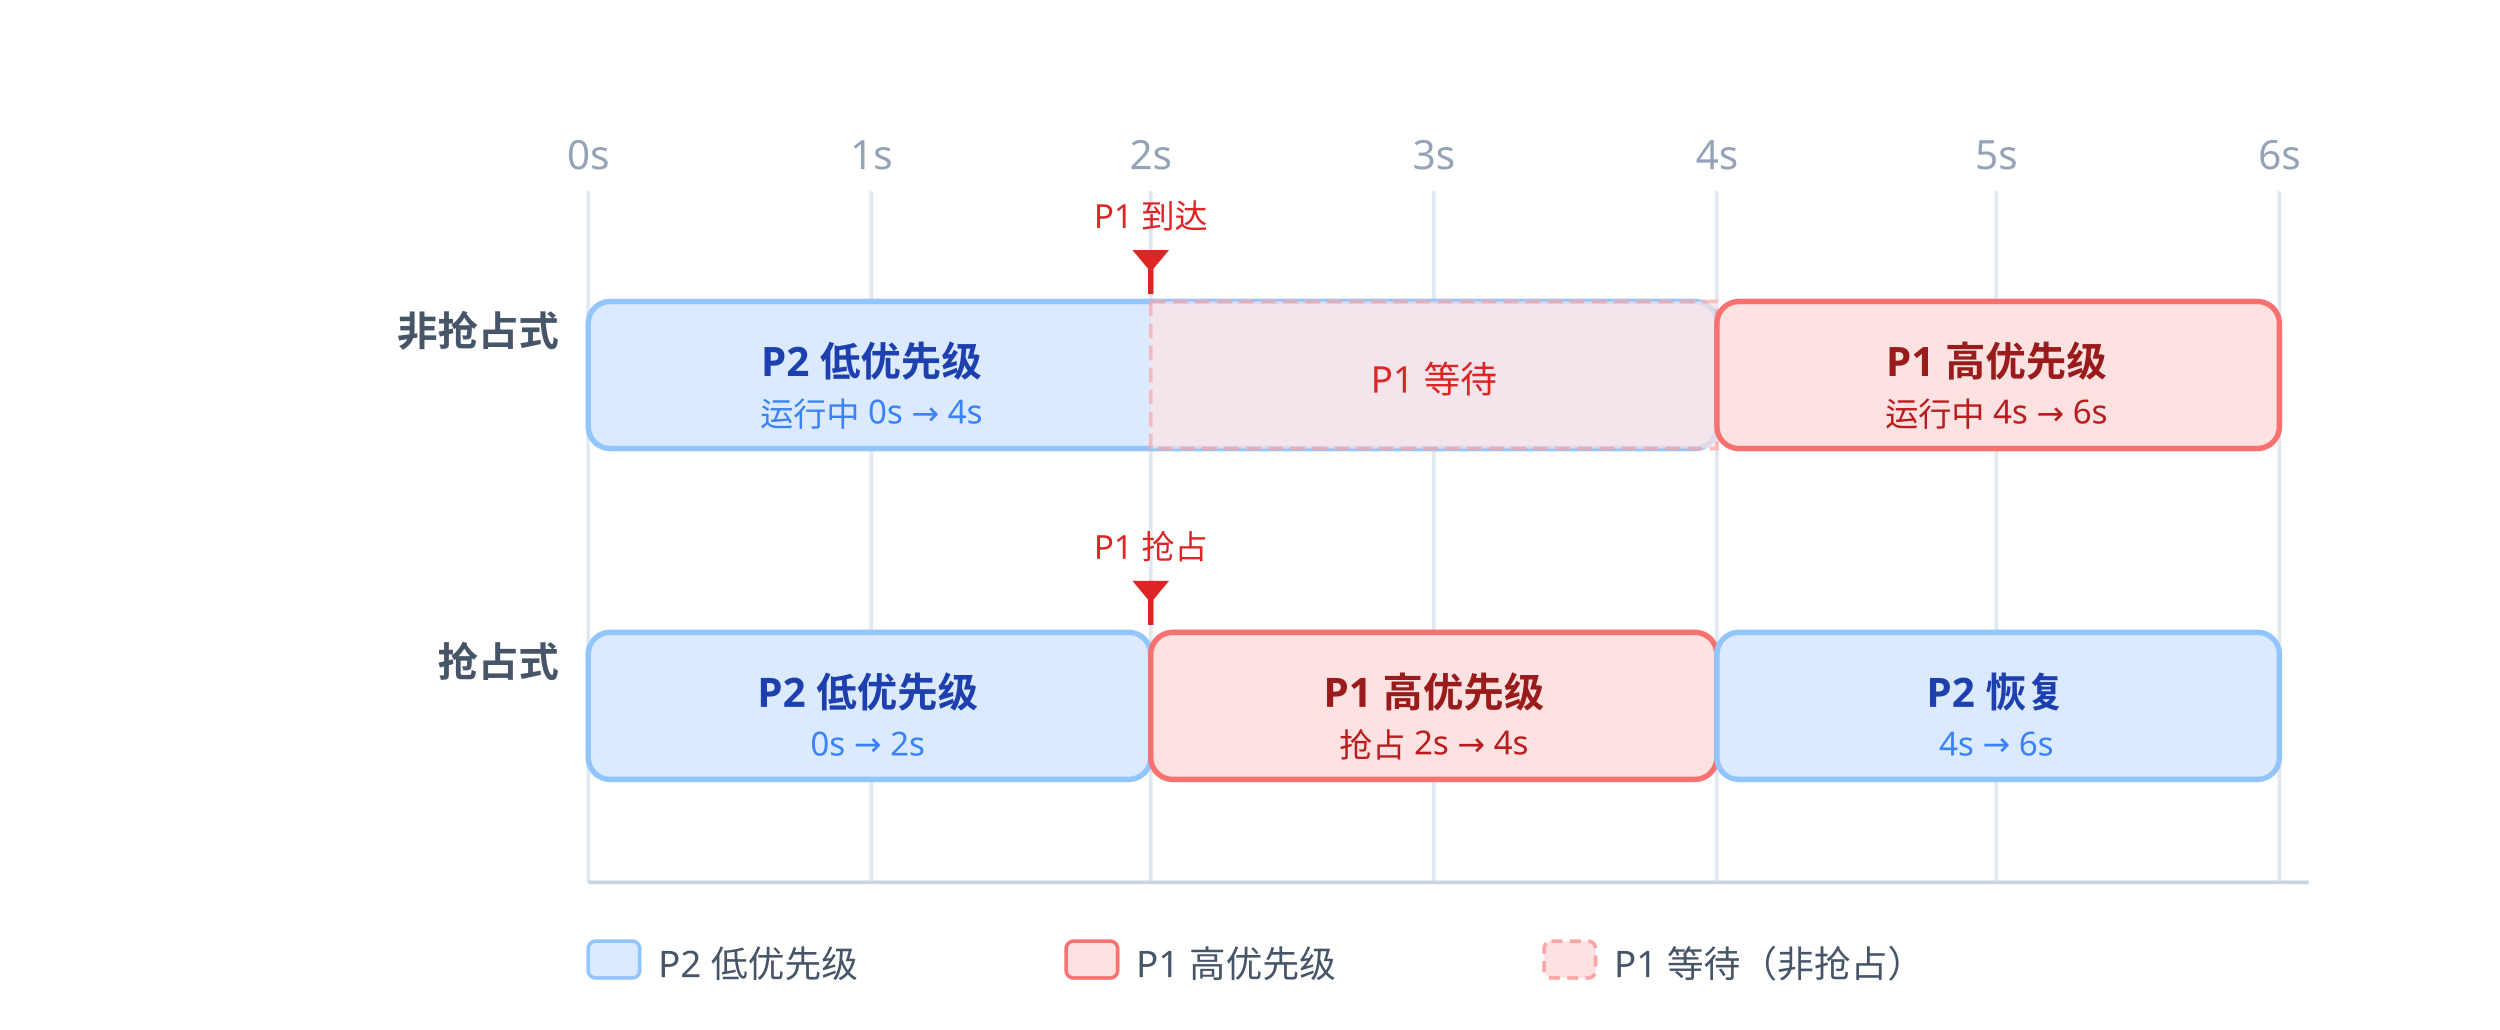
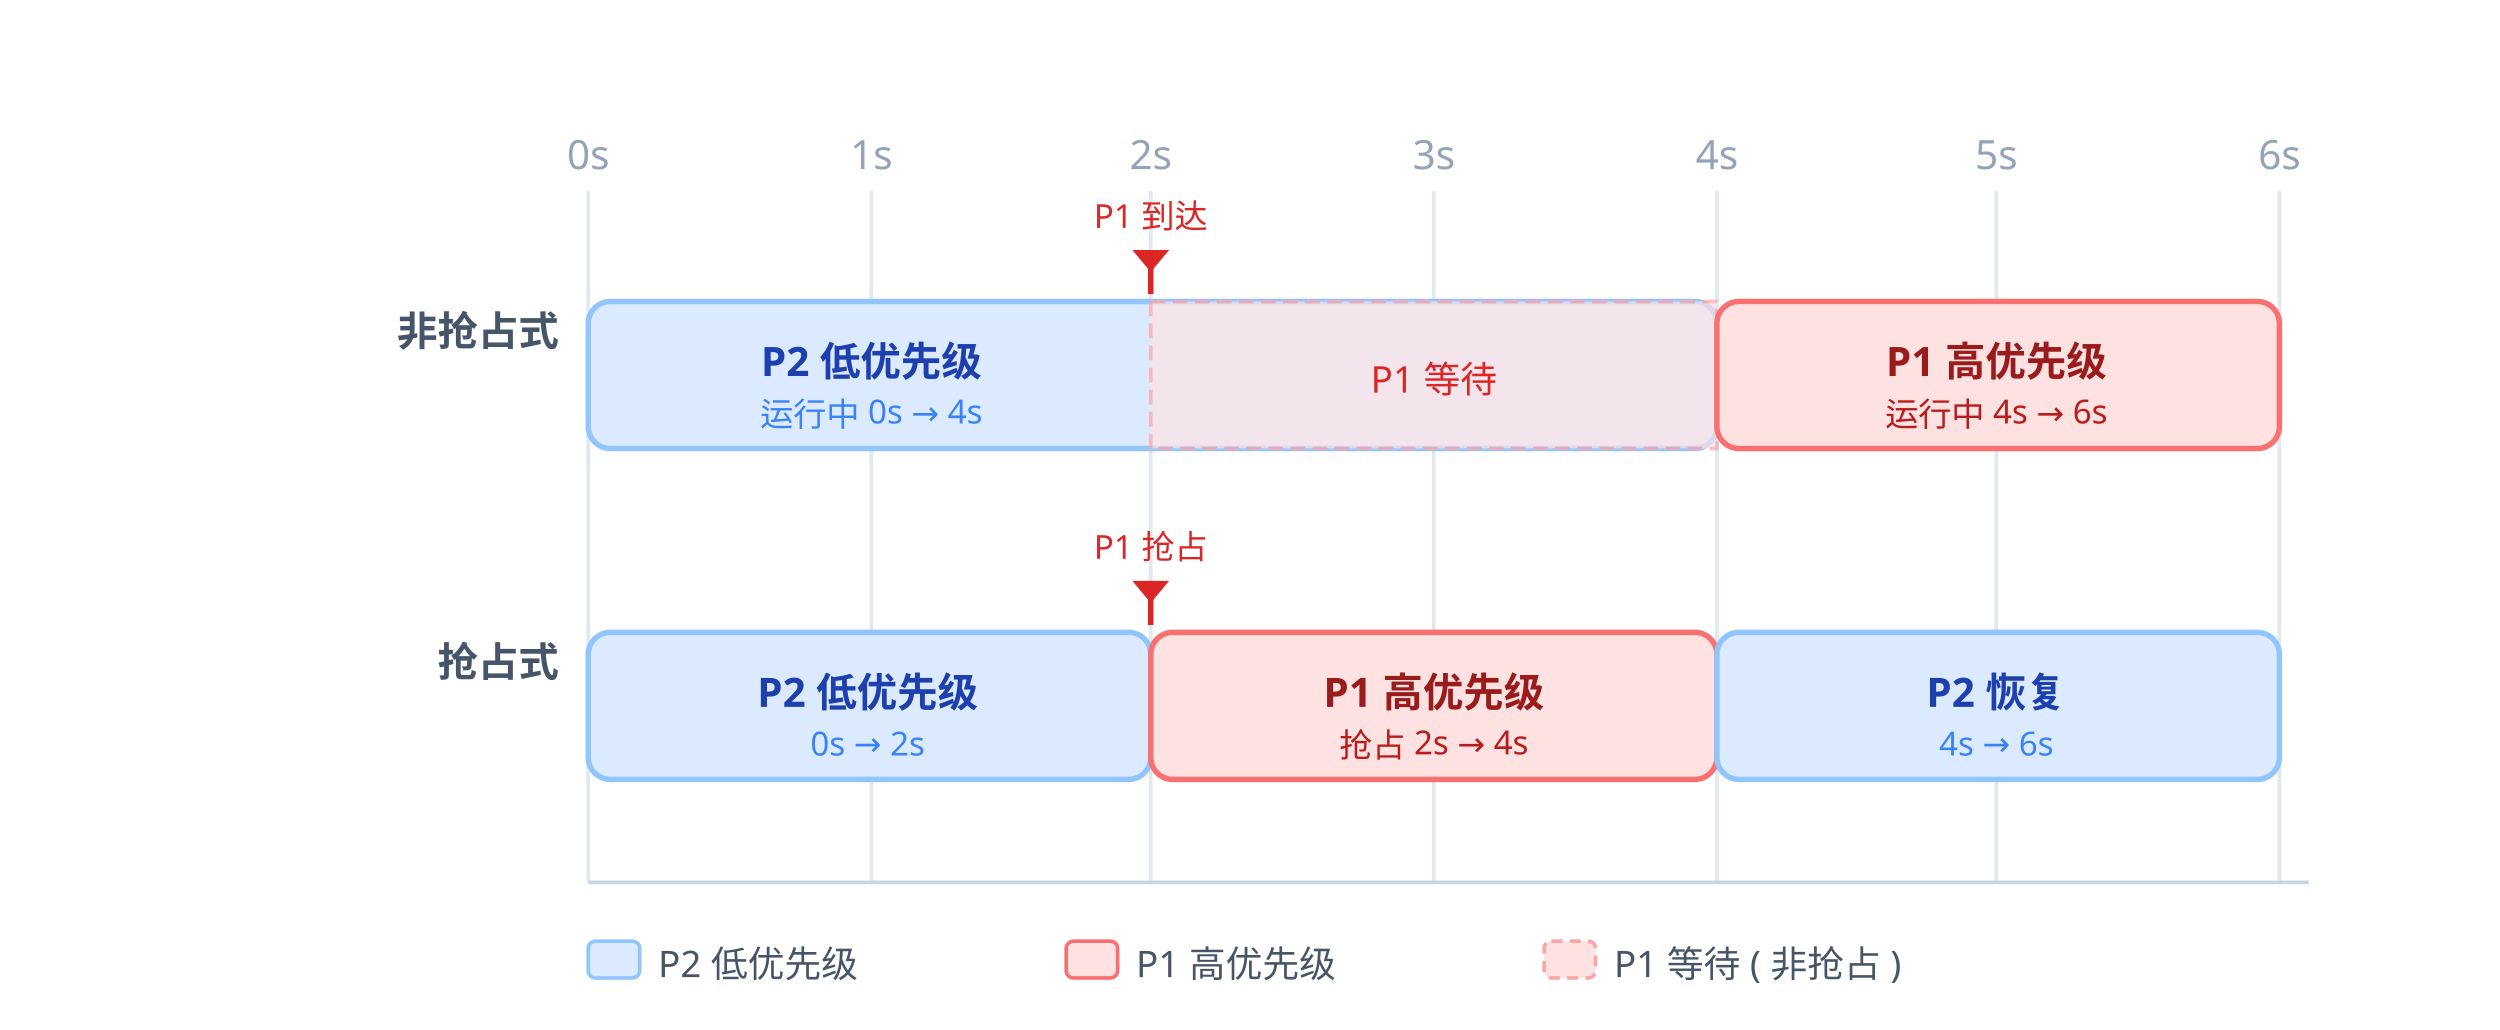
<svg xmlns="http://www.w3.org/2000/svg" width="680" viewBox="0 0 680 280">
  <defs>
    <style>text{font-family:system-ui,"Noto Sans SC",sans-serif}</style>
  </defs>
  <line x1="160" y1="52" x2="160" y2="240" stroke="#E2E8F0" stroke-width="1" />
  <line x1="237" y1="52" x2="237" y2="240" stroke="#E2E8F0" stroke-width="1" />
  <line x1="313" y1="52" x2="313" y2="240" stroke="#E2E8F0" stroke-width="1" />
  <line x1="390" y1="52" x2="390" y2="240" stroke="#E2E8F0" stroke-width="1" />
  <line x1="467" y1="52" x2="467" y2="240" stroke="#E2E8F0" stroke-width="1" />
  <line x1="543" y1="52" x2="543" y2="240" stroke="#E2E8F0" stroke-width="1" />
  <line x1="620" y1="52" x2="620" y2="240" stroke="#E2E8F0" stroke-width="1" />
  <text x="160" y="46" text-anchor="middle" font-size="11" fill="#94A3B8">0s</text>
  <text x="237" y="46" text-anchor="middle" font-size="11" fill="#94A3B8">1s</text>
  <text x="313" y="46" text-anchor="middle" font-size="11" fill="#94A3B8">2s</text>
  <text x="390" y="46" text-anchor="middle" font-size="11" fill="#94A3B8">3s</text>
  <text x="467" y="46" text-anchor="middle" font-size="11" fill="#94A3B8">4s</text>
  <text x="543" y="46" text-anchor="middle" font-size="11" fill="#94A3B8">5s</text>
  <text x="620" y="46" text-anchor="middle" font-size="11" fill="#94A3B8">6s</text>
  <line x1="160" y1="240" x2="628" y2="240" stroke="#CBD5E1" stroke-width="1" />
  <text x="152" y="94" text-anchor="end" font-size="11" font-weight="700" fill="#475569">非抢占式</text>
  <text x="152" y="184" text-anchor="end" font-size="11" font-weight="700" fill="#475569">抢占式</text>
  <rect x="160" y="82" width="307" height="40" rx="6" fill="#DBEAFE" stroke="#93C5FD" stroke-width="1.5" />
  <text x="237" y="97" text-anchor="middle" dominant-baseline="central" font-size="11" font-weight="600" fill="#1E40AF">P2 低优先级</text>
  <text x="237" y="112" text-anchor="middle" dominant-baseline="central" font-size="9" fill="#3B82F6">运行中 0s → 4s</text>
  <rect x="313" y="82" width="154" height="40" rx="0" fill="#FEE2E2" stroke="#FCA5A5" stroke-width="1" stroke-dasharray="4 2" opacity="0.7" />
  <text x="390" y="102" text-anchor="middle" dominant-baseline="central" font-size="10" fill="#DC2626">P1 等待</text>
  <rect x="467" y="82" width="153" height="40" rx="6" fill="#FEE2E2" stroke="#F87171" stroke-width="1.5" />
  <text x="543" y="97" text-anchor="middle" dominant-baseline="central" font-size="11" font-weight="600" fill="#991B1B">P1 高优先级</text>
  <text x="543" y="112" text-anchor="middle" dominant-baseline="central" font-size="9" fill="#B91C1C">运行中 4s → 6s</text>
  <line x1="313" y1="68" x2="313" y2="80" stroke="#DC2626" stroke-width="1.5" />
  <polygon points="308,68 318,68 313,74" fill="#DC2626" />
  <text x="313" y="62" text-anchor="middle" font-size="9" fill="#DC2626">P1 到达</text>
  <rect x="160" y="172" width="153" height="40" rx="6" fill="#DBEAFE" stroke="#93C5FD" stroke-width="1.5" />
  <text x="236" y="187" text-anchor="middle" dominant-baseline="central" font-size="11" font-weight="600" fill="#1E40AF">P2 低优先级</text>
  <text x="236" y="202" text-anchor="middle" dominant-baseline="central" font-size="9" fill="#3B82F6">0s → 2s</text>
  <rect x="313" y="172" width="154" height="40" rx="6" fill="#FEE2E2" stroke="#F87171" stroke-width="1.5" />
  <text x="390" y="187" text-anchor="middle" dominant-baseline="central" font-size="11" font-weight="600" fill="#991B1B">P1 高优先级</text>
  <text x="390" y="202" text-anchor="middle" dominant-baseline="central" font-size="9" fill="#B91C1C">抢占 2s → 4s</text>
  <rect x="467" y="172" width="153" height="40" rx="6" fill="#DBEAFE" stroke="#93C5FD" stroke-width="1.5" />
  <text x="543" y="187" text-anchor="middle" dominant-baseline="central" font-size="11" font-weight="600" fill="#1E40AF">P2 恢复</text>
  <text x="543" y="202" text-anchor="middle" dominant-baseline="central" font-size="9" fill="#3B82F6">4s → 6s</text>
  <line x1="313" y1="158" x2="313" y2="170" stroke="#DC2626" stroke-width="1.5" />
  <polygon points="308,158 318,158 313,164" fill="#DC2626" />
  <text x="313" y="152" text-anchor="middle" font-size="9" fill="#DC2626">P1 抢占</text>
  <rect x="160" y="256" width="14" height="10" rx="2" fill="#DBEAFE" stroke="#93C5FD" stroke-width="1" />
  <text x="179" y="261" dominant-baseline="central" font-size="10" fill="#475569">P2 低优先级</text>
  <rect x="290" y="256" width="14" height="10" rx="2" fill="#FEE2E2" stroke="#F87171" stroke-width="1" />
  <text x="309" y="261" dominant-baseline="central" font-size="10" fill="#475569">P1 高优先级</text>
  <rect x="420" y="256" width="14" height="10" rx="2" fill="#FEE2E2" stroke="#FCA5A5" stroke-width="1" stroke-dasharray="3 2" />
-   <text x="439" y="261" dominant-baseline="central" font-size="10" fill="#475569">P1 等待（非抢占）</text>
+   <text x="439" y="261" dominant-baseline="central" font-size="10" fill="#475569">P1 等待 ( 非抢占 ) </text>
</svg>
